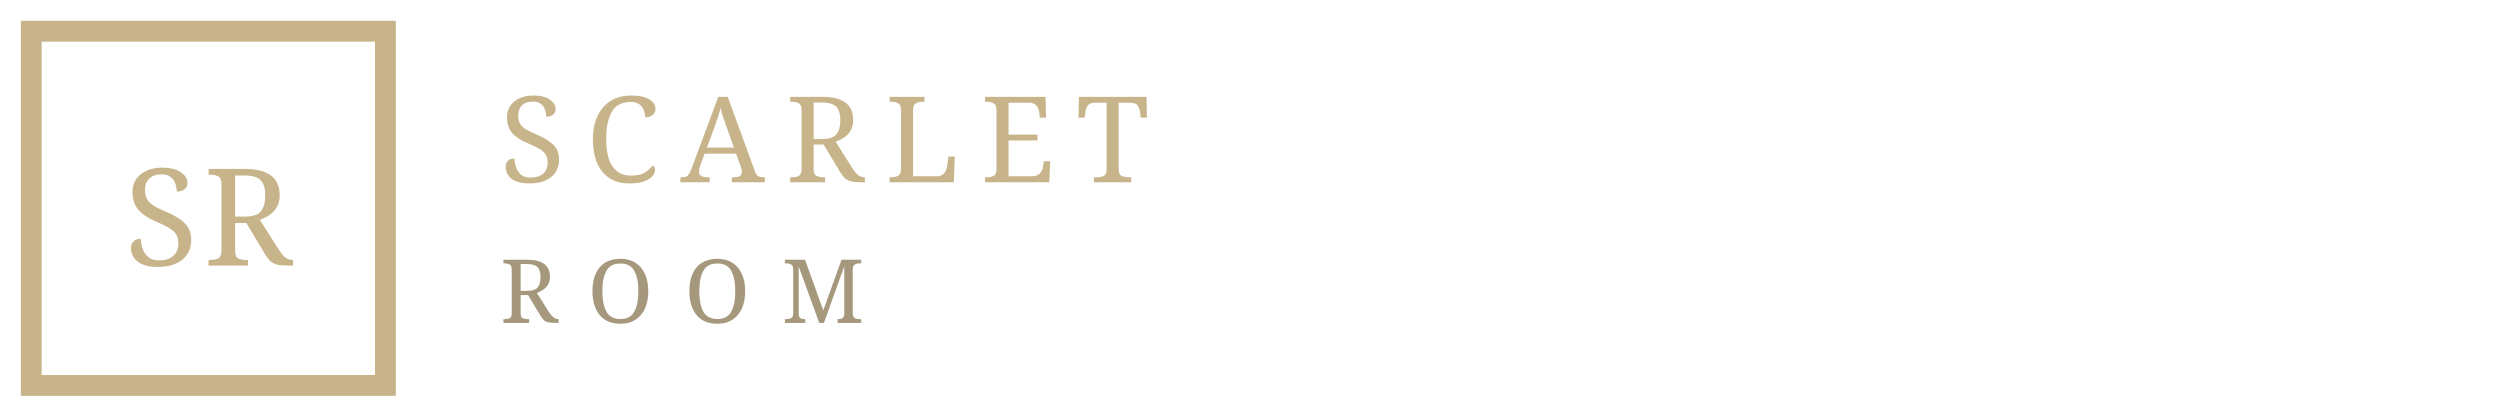
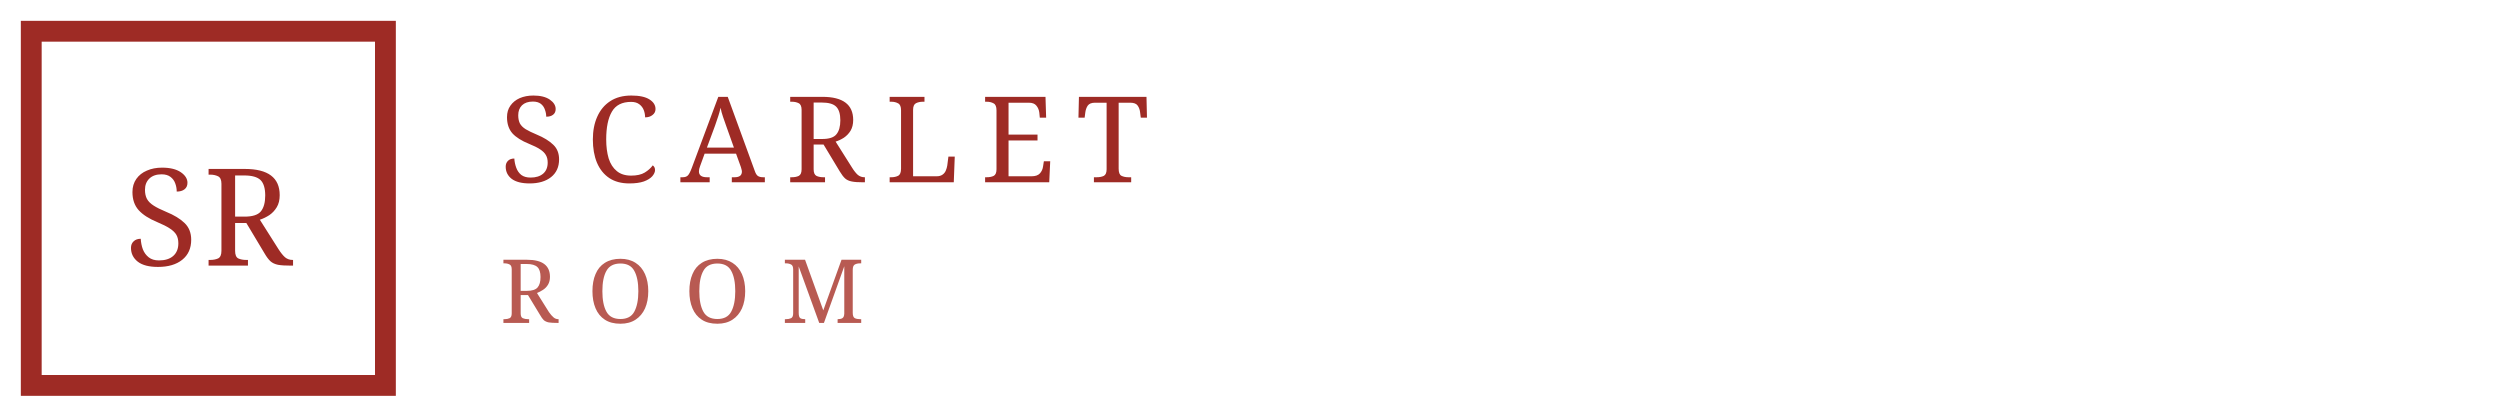
<svg xmlns="http://www.w3.org/2000/svg" viewBox="0 0 240 40" width="240" height="40">
-   <rect x="3" y="3" width="34" height="34" fill="none" stroke="#c8b48a" stroke-width="2" />
-   <text x="20" y="25.5" font-family="Georgia, serif" font-size="13" fill="#c8b48a" text-anchor="middle" letter-spacing="0.5">SR</text>
-   <text x="48" y="17.5" font-family="Georgia, serif" font-size="11.5" fill="#c8b48a" letter-spacing="2">SCARLET</text>
-   <text x="48" y="31" font-family="Georgia, serif" font-size="8.5" fill="#a5987c" letter-spacing="3">ROOM</text>
+   <rect x="3" y="3" width="34" height="34" fill="none" stroke="#9e2b25" stroke-width="2" />
+   <text x="20" y="25.5" font-family="Georgia, serif" font-size="13" fill="#9e2b25" text-anchor="middle" letter-spacing="0.5">SR</text>
+   <text x="48" y="17.5" font-family="Georgia, serif" font-size="11.5" fill="#9e2b25" letter-spacing="2">SCARLET</text>
+   <text x="48" y="31" font-family="Georgia, serif" font-size="8.5" fill="#b85a52" letter-spacing="3">ROOM</text>
</svg>
